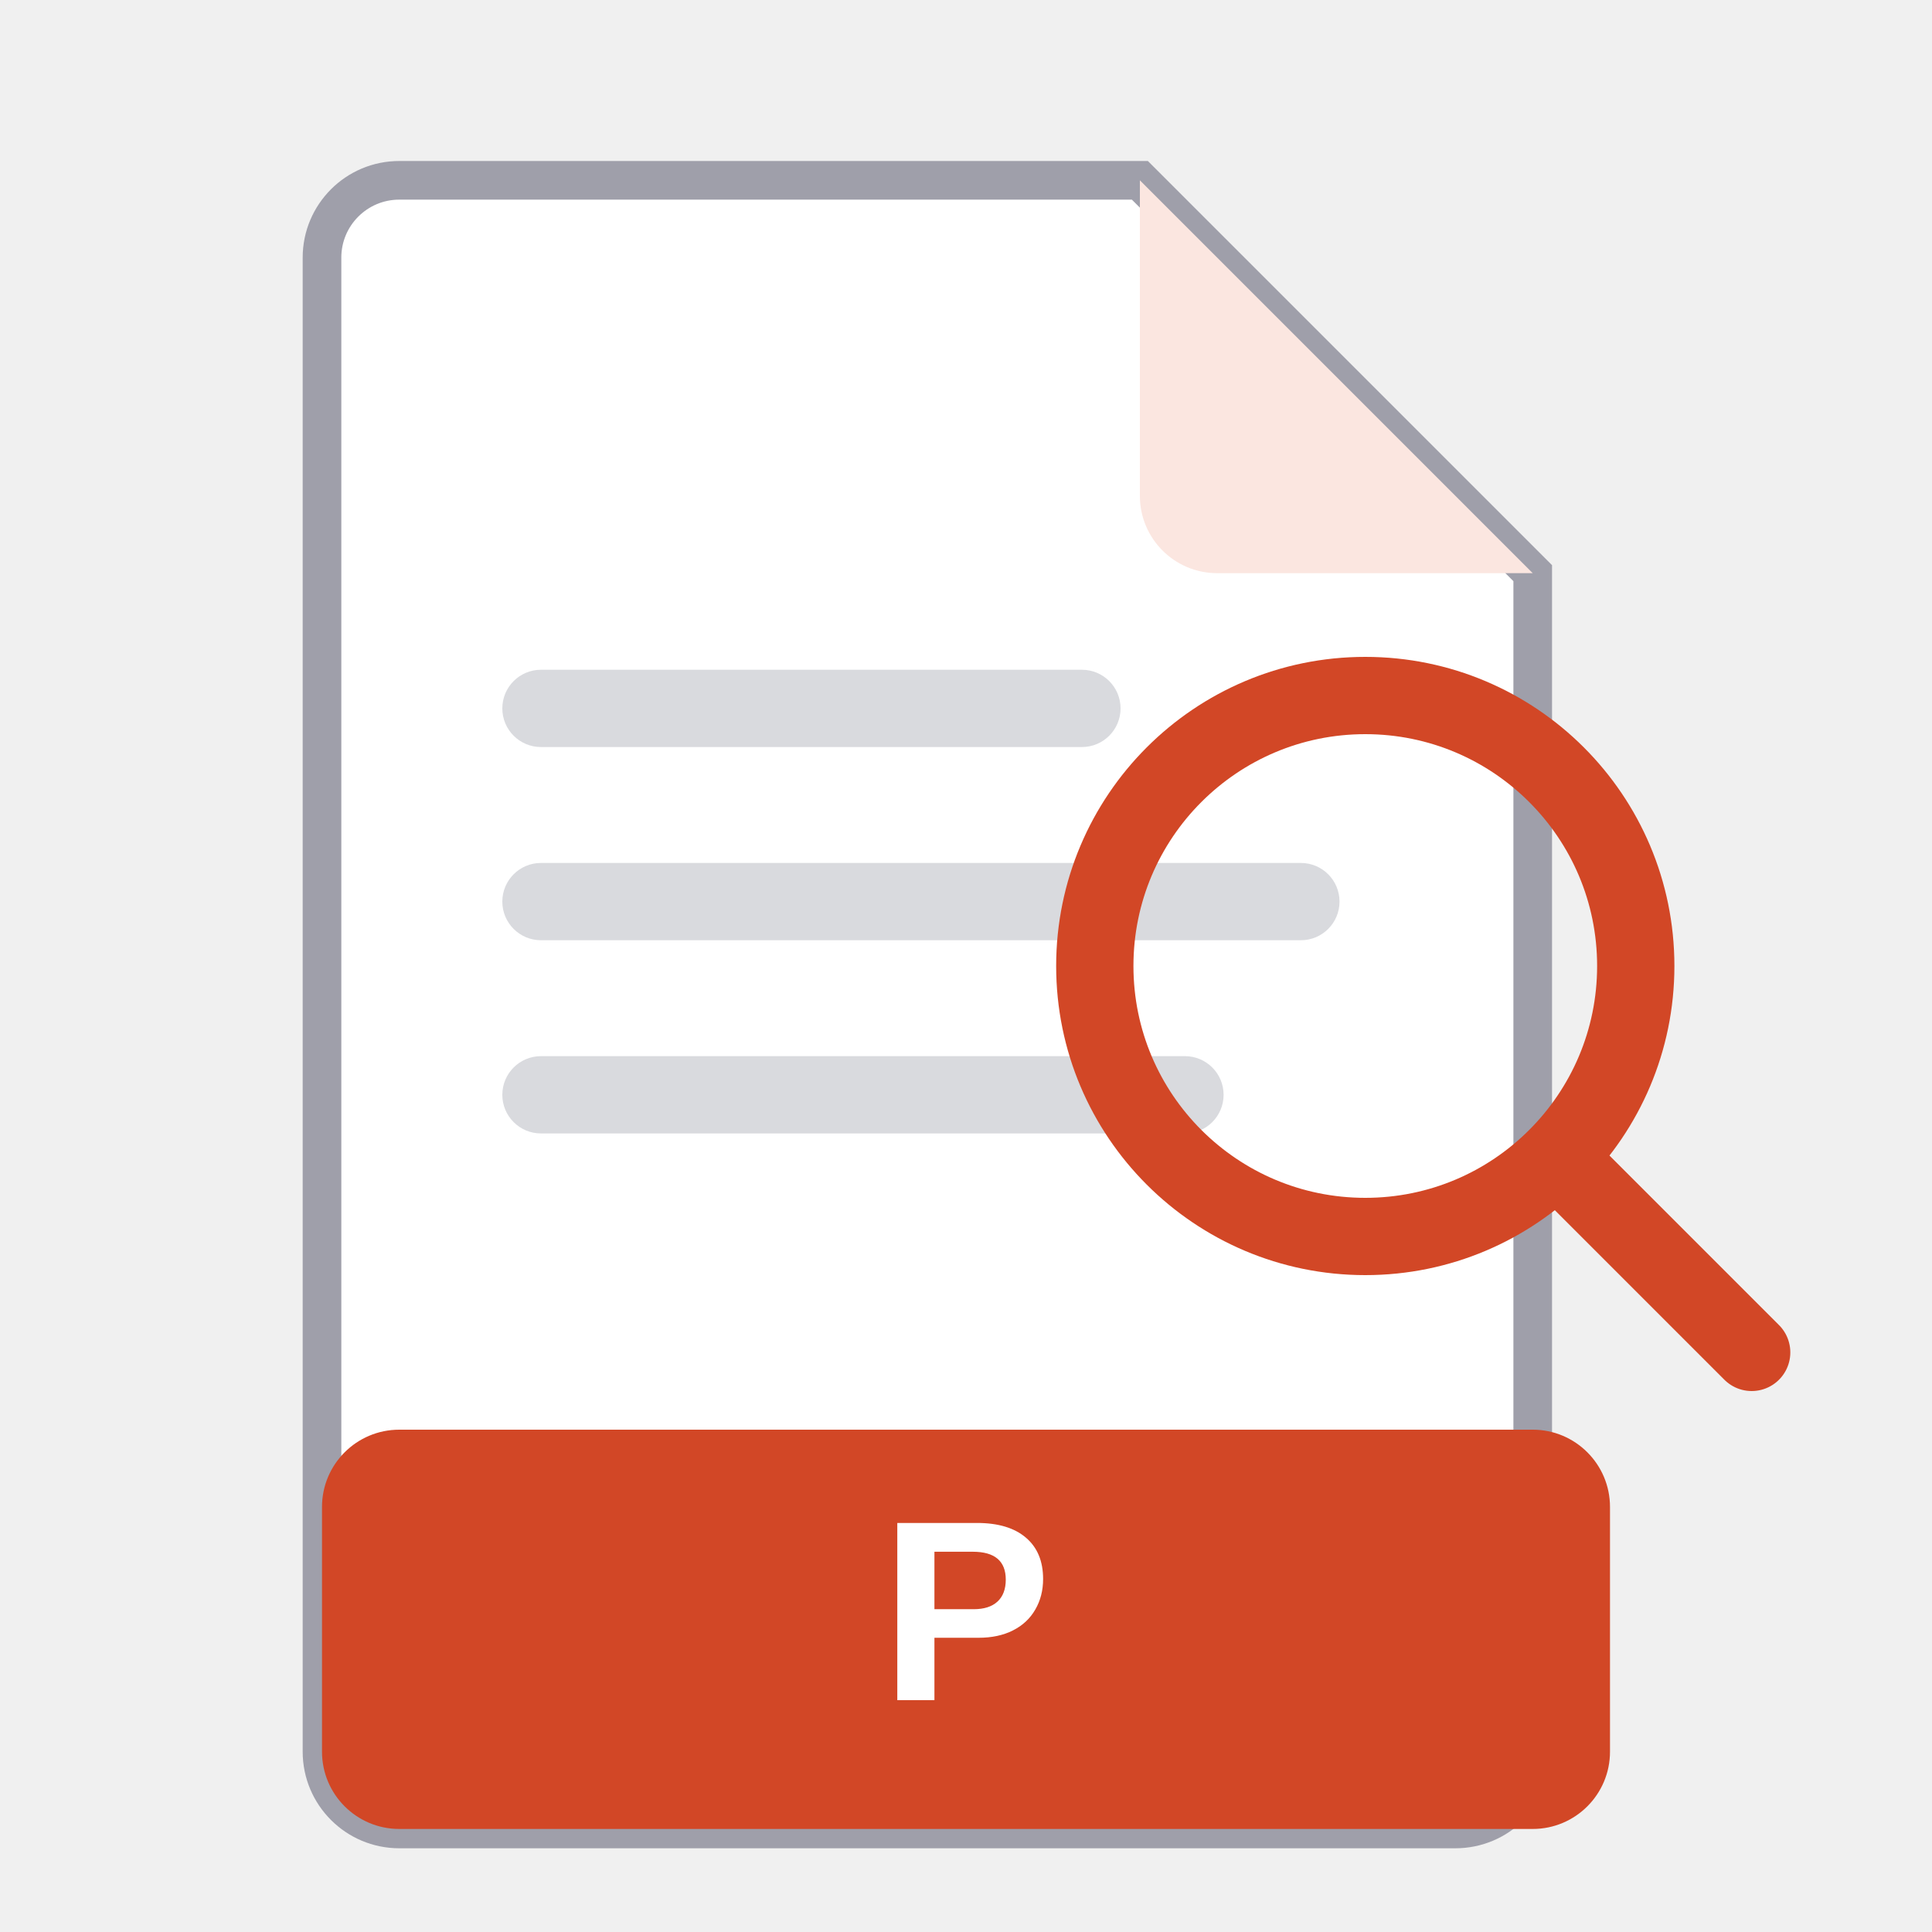
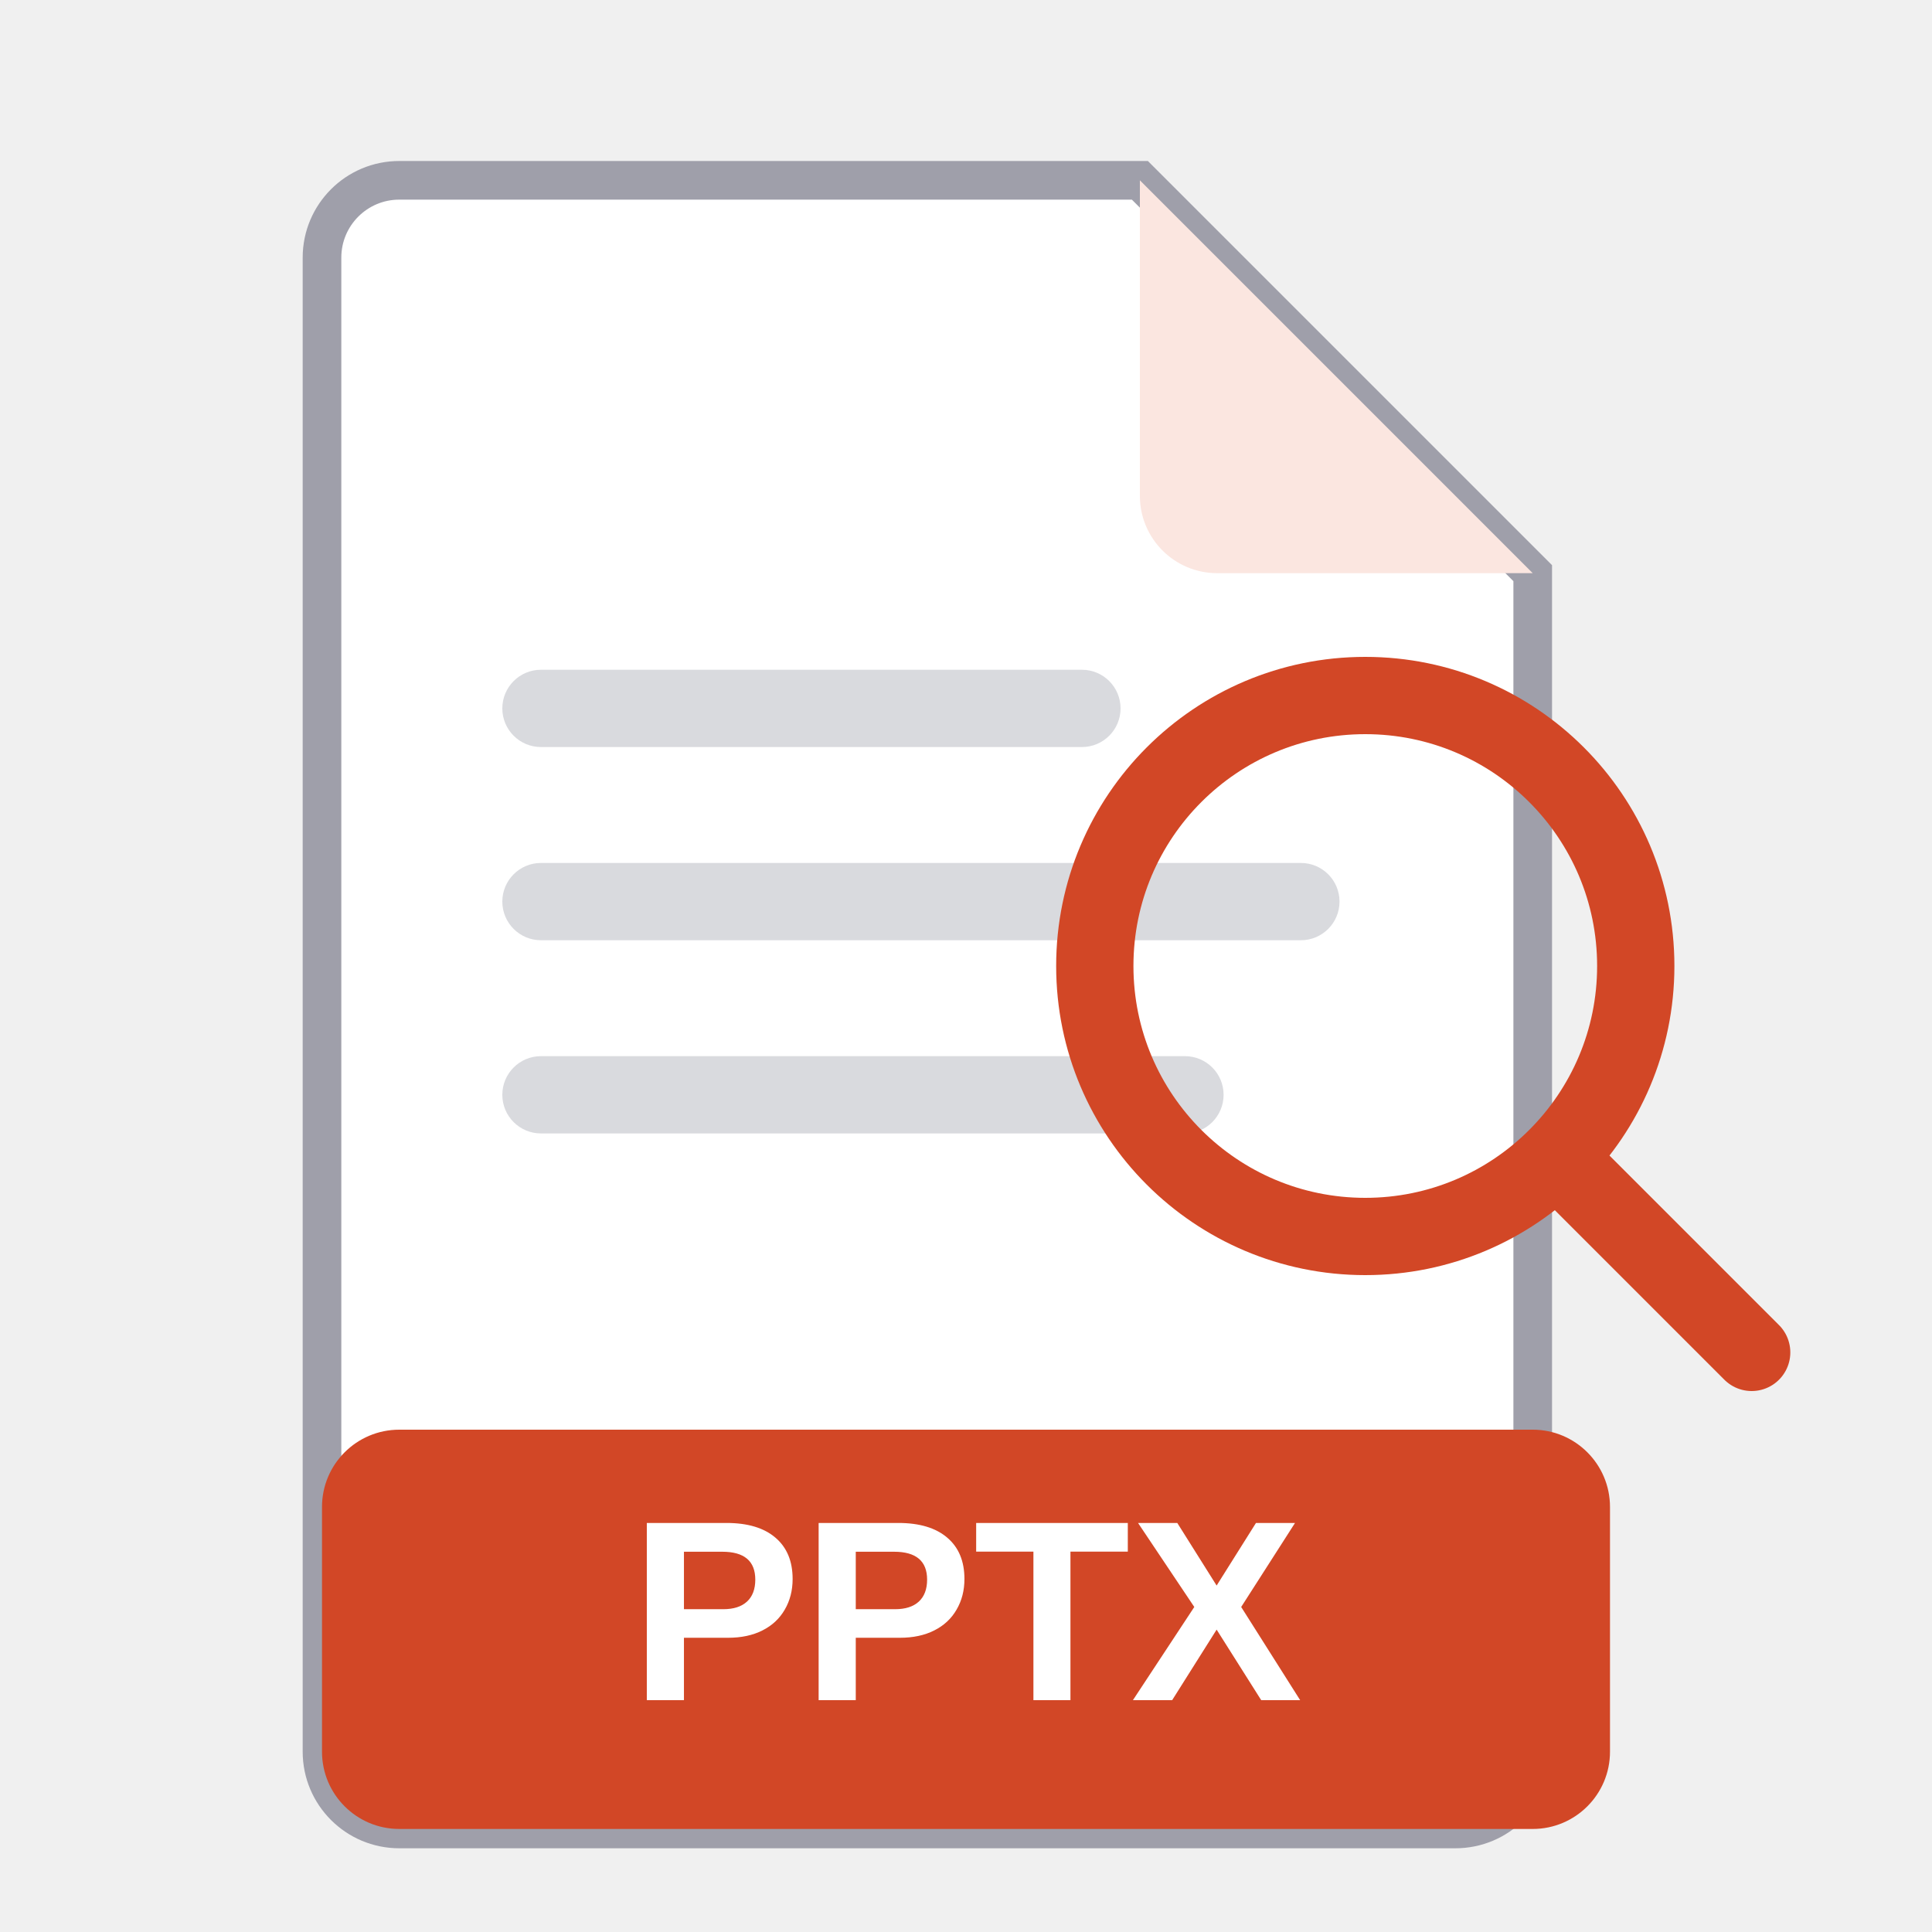
<svg xmlns="http://www.w3.org/2000/svg" viewBox="0 0 300 300">
  <defs>
    <style>
      .page { fill: #ffffff; stroke: #9f9faa; stroke-width: 6; }
      .fold { fill: #fbe6e0; }
      .accent { fill: #d24726; }
      .muted { fill: #d9dade; }
      .glass { fill: none; stroke: #d24726; stroke-width: 12; }
      .label { fill: #ffffff; font-family: Arial, Helvetica, sans-serif; font-size: 40px; font-weight: bold; }
    </style>
  </defs>
  <path class="page" d="M62 28h115l61 61v183a12 12 0 0 1-12 12H62a12 12 0 0 1-12-12V40a12 12 0 0 1 12-12z" />
  <path class="fold" d="M177 28l61 61h-49a12 12 0 0 1-12-12z" />
  <rect class="muted" x="78" y="104" width="96" height="12" rx="6" />
  <rect class="muted" x="78" y="134" width="130" height="12" rx="6" />
  <rect class="muted" x="78" y="164" width="112" height="12" rx="6" />
  <rect class="accent" x="50" y="222" width="200" height="62" rx="12" />
-   <text class="label" x="150" y="264" text-anchor="middle">P</text>
+   <text class="label" x="150" y="264" text-anchor="middle">PPTX</text>
  <circle class="glass" cx="212" cy="150" r="42" />
  <line class="glass" x1="243" y1="181" x2="272" y2="210" stroke-linecap="round" />
</svg>
